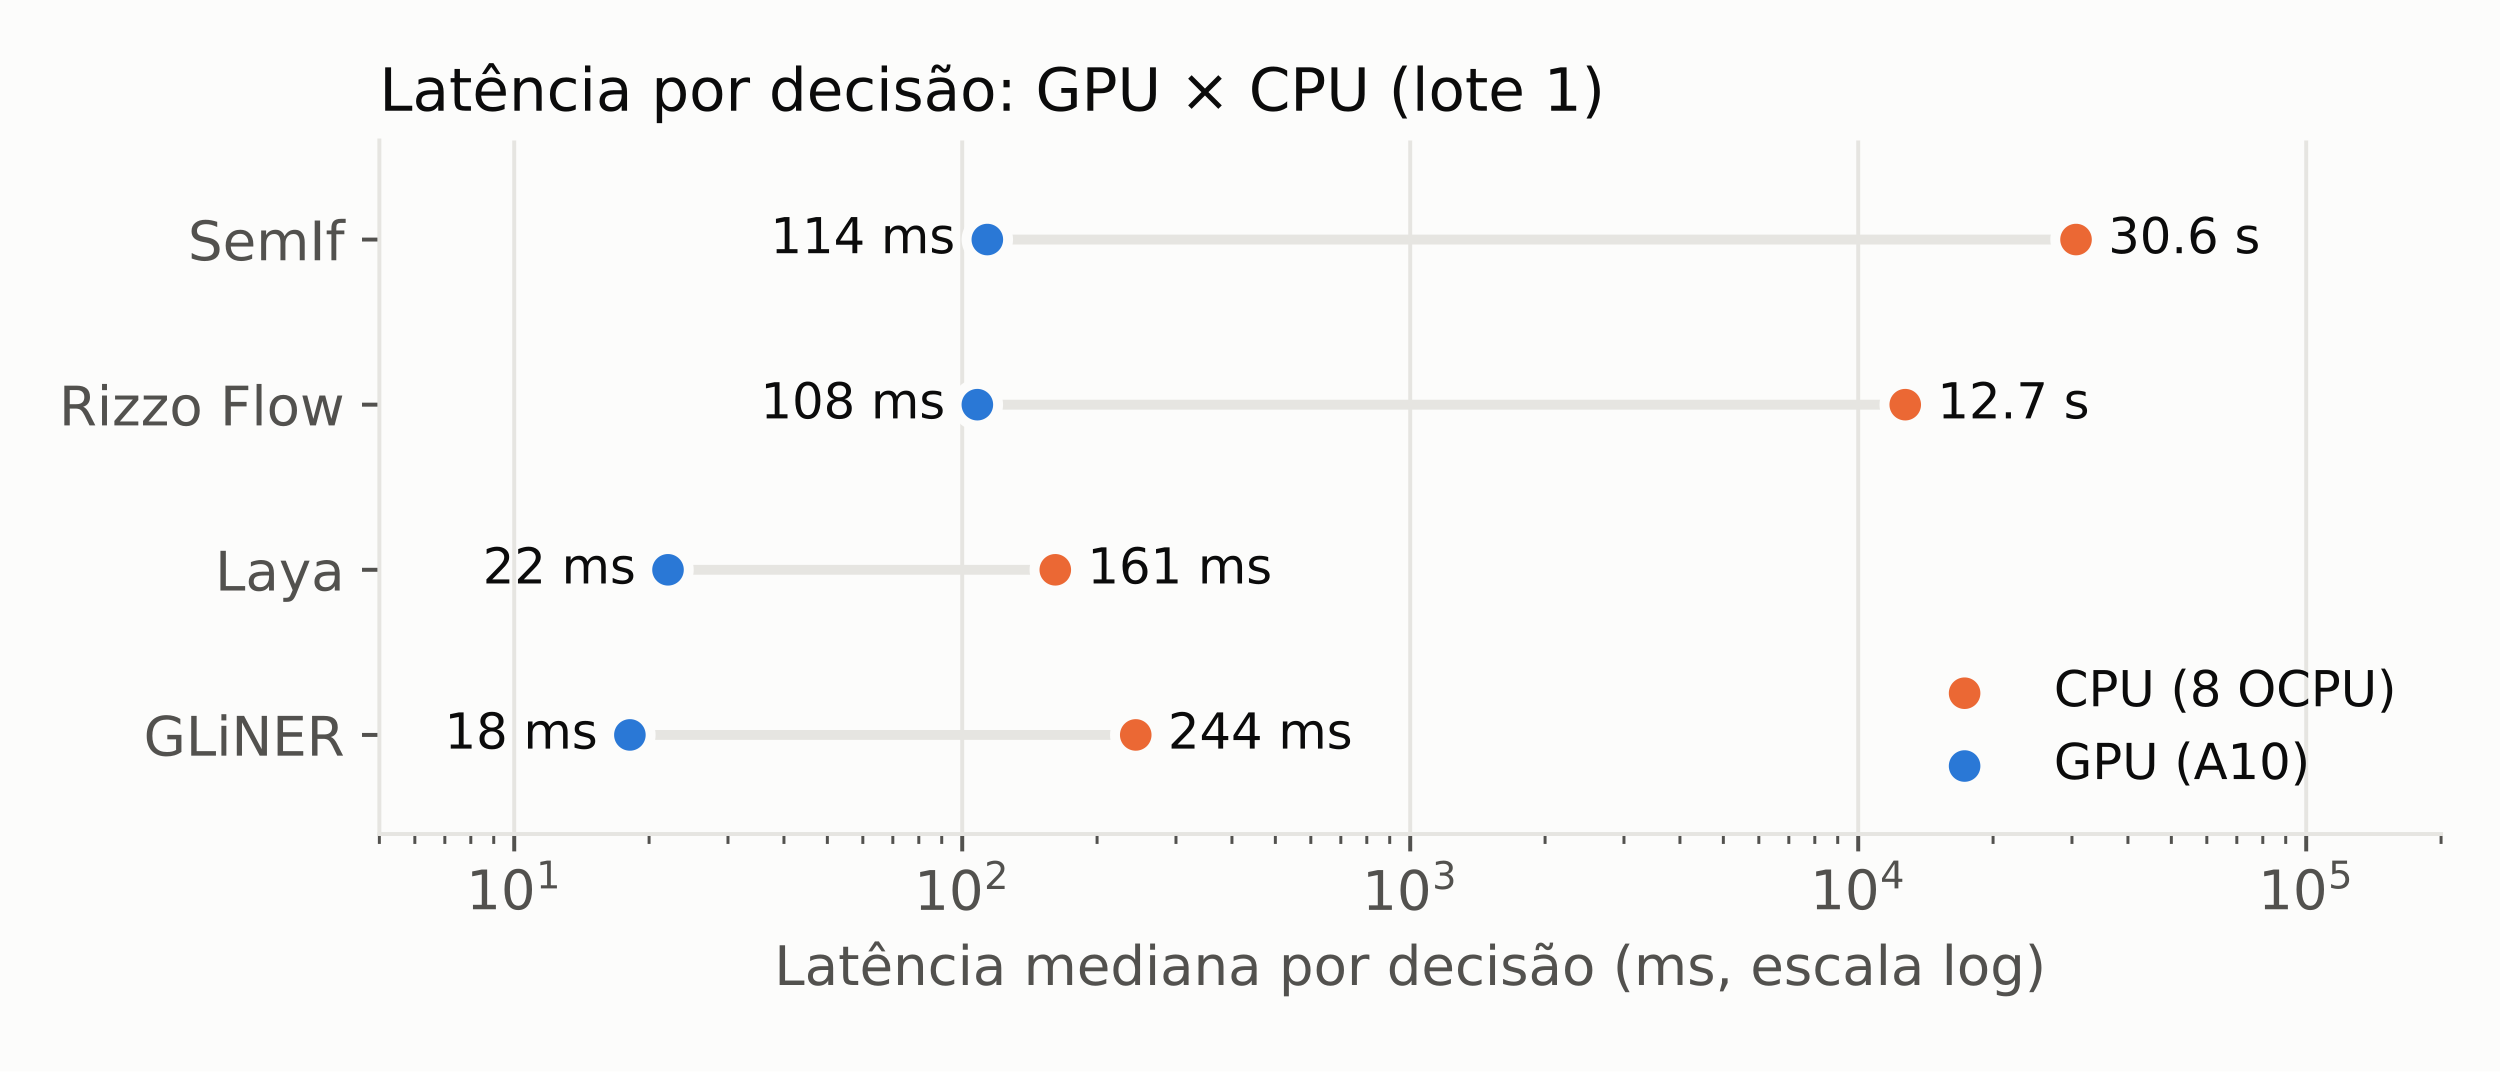
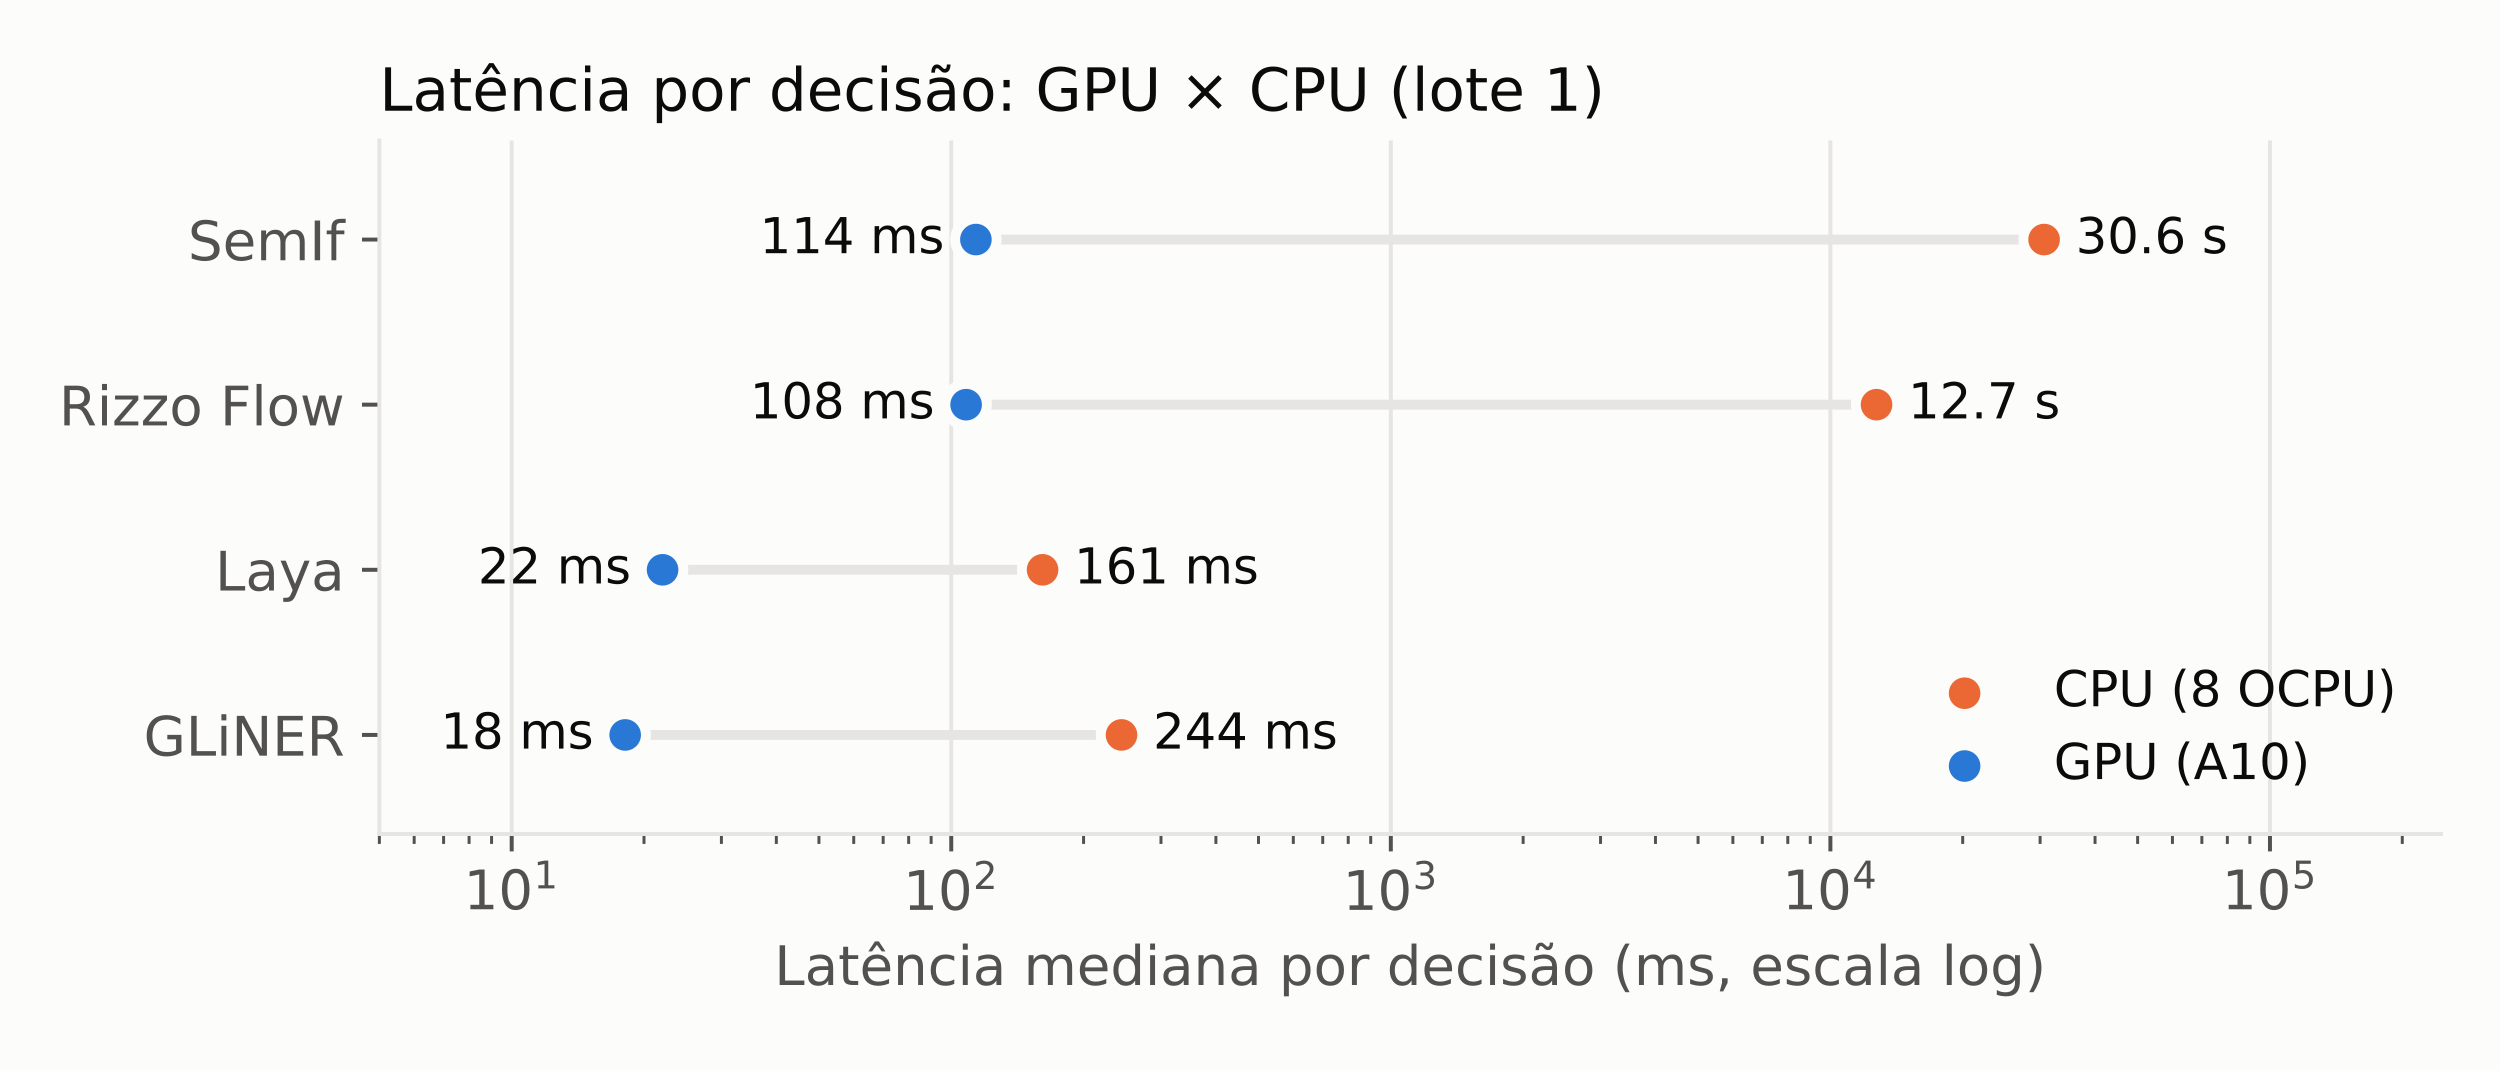
<svg xmlns="http://www.w3.org/2000/svg" xmlns:xlink="http://www.w3.org/1999/xlink" width="504pt" height="216pt" viewBox="0 0 504 216" version="1.1">
  <defs>
    <style type="text/css">*{stroke-linejoin: round; stroke-linecap: butt}</style>
  </defs>
  <g id="figure_1">
    <g id="patch_1">
      <path d="M 0 216  L 504 216  L 504 0  L 0 0  z " style="fill: #fcfcfb" />
    </g>
    <g id="axes_1">
      <g id="patch_2">
        <path d="M 76.48 168.136  L 492.12 168.136  L 492.12 28.32  L 76.48 28.32  z " style="fill: #fcfcfb" />
      </g>
      <g id="matplotlib.axis_1">
        <g id="xtick_1">
          <g id="line2d_1">
-             <path d="M 103.668 168.136  L 103.668 28.32  " clip-path="url(#p0ac6f1cd96)" style="fill: none; stroke: #e6e5e1; stroke-width: 0.8; stroke-linecap: square" />
+             <path d="M 103.156 168.136  L 103.156 28.32  " clip-path="url(#p1ddacd8582)" style="fill: none; stroke: #e6e5e1; stroke-width: 0.8; stroke-linecap: square" />
          </g>
          <g id="line2d_2">
            <defs>
-               <path id="mba19c2a420" d="M 0 0  L 0 3.5  " style="stroke: #52514e; stroke-width: 0.8" />
+               <path id="m4f6dba9283" d="M 0 0  L 0 3.5  " style="stroke: #52514e; stroke-width: 0.8" />
            </defs>
            <g>
-               <use xlink:href="#mba19c2a420" x="103.668" y="168.136" style="fill: #52514e; stroke: #52514e; stroke-width: 0.8" />
+               <use xlink:href="#m4f6dba9283" x="103.156" y="168.136" style="fill: #52514e; stroke: #52514e; stroke-width: 0.8" />
            </g>
          </g>
          <g id="text_1">
-             <g style="fill: #52514e" transform="translate(93.98785 183.4943)">
+             <g style="fill: #52514e" transform="translate(93.47626 183.4943)">
              <text>
                <tspan x="0" y="-0.178" style="font-size: 11px; font-family: 'DejaVu Sans'; fill: #52514e">1</tspan>
                <tspan x="6.999" y="-0.178" style="font-size: 11px; font-family: 'DejaVu Sans'; fill: #52514e">0</tspan>
                <tspan x="14.102" y="-4.389" style="font-size: 7.7px; font-family: 'DejaVu Sans'; fill: #52514e">1</tspan>
              </text>
            </g>
          </g>
        </g>
        <g id="xtick_2">
          <g id="line2d_3">
-             <path d="M 193.984 168.136  L 193.984 28.32  " clip-path="url(#p0ac6f1cd96)" style="fill: none; stroke: #e6e5e1; stroke-width: 0.8; stroke-linecap: square" />
+             <path d="M 191.773 168.136  L 191.773 28.32  " clip-path="url(#p1ddacd8582)" style="fill: none; stroke: #e6e5e1; stroke-width: 0.8; stroke-linecap: square" />
          </g>
          <g id="line2d_4">
            <g>
-               <use xlink:href="#mba19c2a420" x="193.984" y="168.136" style="fill: #52514e; stroke: #52514e; stroke-width: 0.8" />
+               <use xlink:href="#m4f6dba9283" x="191.773" y="168.136" style="fill: #52514e; stroke: #52514e; stroke-width: 0.8" />
            </g>
          </g>
          <g id="text_2">
-             <g style="fill: #52514e" transform="translate(184.3039 183.4943)">
+             <g style="fill: #52514e" transform="translate(182.0929 183.4943)">
              <text>
                <tspan x="0" y="-0.069" style="font-size: 11px; font-family: 'DejaVu Sans'; fill: #52514e">1</tspan>
                <tspan x="6.999" y="-0.069" style="font-size: 11px; font-family: 'DejaVu Sans'; fill: #52514e">0</tspan>
                <tspan x="14.102" y="-4.28" style="font-size: 7.7px; font-family: 'DejaVu Sans'; fill: #52514e">2</tspan>
              </text>
            </g>
          </g>
        </g>
        <g id="xtick_3">
          <g id="line2d_5">
-             <path d="M 284.3 168.136  L 284.3 28.32  " clip-path="url(#p0ac6f1cd96)" style="fill: none; stroke: #e6e5e1; stroke-width: 0.8; stroke-linecap: square" />
+             <path d="M 280.39 168.136  L 280.39 28.32  " clip-path="url(#p1ddacd8582)" style="fill: none; stroke: #e6e5e1; stroke-width: 0.8; stroke-linecap: square" />
          </g>
          <g id="line2d_6">
            <g>
-               <use xlink:href="#mba19c2a420" x="284.3" y="168.136" style="fill: #52514e; stroke: #52514e; stroke-width: 0.8" />
+               <use xlink:href="#m4f6dba9283" x="280.39" y="168.136" style="fill: #52514e; stroke: #52514e; stroke-width: 0.8" />
            </g>
          </g>
          <g id="text_3">
-             <g style="fill: #52514e" transform="translate(274.62 183.4943)">
+             <g style="fill: #52514e" transform="translate(270.7095 183.4943)">
              <text>
                <tspan x="0" y="-0.069" style="font-size: 11px; font-family: 'DejaVu Sans'; fill: #52514e">1</tspan>
                <tspan x="6.999" y="-0.069" style="font-size: 11px; font-family: 'DejaVu Sans'; fill: #52514e">0</tspan>
                <tspan x="14.102" y="-4.28" style="font-size: 7.7px; font-family: 'DejaVu Sans'; fill: #52514e">3</tspan>
              </text>
            </g>
          </g>
        </g>
        <g id="xtick_4">
          <g id="line2d_7">
-             <path d="M 374.616 168.136  L 374.616 28.32  " clip-path="url(#p0ac6f1cd96)" style="fill: none; stroke: #e6e5e1; stroke-width: 0.8; stroke-linecap: square" />
+             <path d="M 369.006 168.136  L 369.006 28.32  " clip-path="url(#p1ddacd8582)" style="fill: none; stroke: #e6e5e1; stroke-width: 0.8; stroke-linecap: square" />
          </g>
          <g id="line2d_8">
            <g>
-               <use xlink:href="#mba19c2a420" x="374.616" y="168.136" style="fill: #52514e; stroke: #52514e; stroke-width: 0.8" />
+               <use xlink:href="#m4f6dba9283" x="369.006" y="168.136" style="fill: #52514e; stroke: #52514e; stroke-width: 0.8" />
            </g>
          </g>
          <g id="text_4">
-             <g style="fill: #52514e" transform="translate(364.9361 183.4943)">
+             <g style="fill: #52514e" transform="translate(359.3262 183.4943)">
              <text>
                <tspan x="0" y="-0.178" style="font-size: 11px; font-family: 'DejaVu Sans'; fill: #52514e">1</tspan>
                <tspan x="6.999" y="-0.178" style="font-size: 11px; font-family: 'DejaVu Sans'; fill: #52514e">0</tspan>
                <tspan x="14.102" y="-4.389" style="font-size: 7.7px; font-family: 'DejaVu Sans'; fill: #52514e">4</tspan>
              </text>
            </g>
          </g>
        </g>
        <g id="xtick_5">
          <g id="line2d_9">
-             <path d="M 464.932 168.136  L 464.932 28.32  " clip-path="url(#p0ac6f1cd96)" style="fill: none; stroke: #e6e5e1; stroke-width: 0.8; stroke-linecap: square" />
+             <path d="M 457.623 168.136  L 457.623 28.32  " clip-path="url(#p1ddacd8582)" style="fill: none; stroke: #e6e5e1; stroke-width: 0.8; stroke-linecap: square" />
          </g>
          <g id="line2d_10">
            <g>
-               <use xlink:href="#mba19c2a420" x="464.932" y="168.136" style="fill: #52514e; stroke: #52514e; stroke-width: 0.8" />
+               <use xlink:href="#m4f6dba9283" x="457.623" y="168.136" style="fill: #52514e; stroke: #52514e; stroke-width: 0.8" />
            </g>
          </g>
          <g id="text_5">
-             <g style="fill: #52514e" transform="translate(455.2522 183.4943)">
+             <g style="fill: #52514e" transform="translate(447.9428 183.4943)">
              <text>
                <tspan x="0" y="-0.178" style="font-size: 11px; font-family: 'DejaVu Sans'; fill: #52514e">1</tspan>
                <tspan x="6.999" y="-0.178" style="font-size: 11px; font-family: 'DejaVu Sans'; fill: #52514e">0</tspan>
                <tspan x="14.102" y="-4.389" style="font-size: 7.7px; font-family: 'DejaVu Sans'; fill: #52514e">5</tspan>
              </text>
            </g>
          </g>
        </g>
        <g id="xtick_6">
          <g id="line2d_11">
            <defs>
-               <path id="m0e00879d83" d="M 0 0  L 0 2  " style="stroke: #52514e; stroke-width: 0.6" />
+               <path id="m1d814a0dd1" d="M 0 0  L 0 2  " style="stroke: #52514e; stroke-width: 0.6" />
            </defs>
            <g>
-               <use xlink:href="#m0e00879d83" x="76.48" y="168.136" style="fill: #52514e; stroke: #52514e; stroke-width: 0.6" />
+               <use xlink:href="#m1d814a0dd1" x="76.48" y="168.136" style="fill: #52514e; stroke: #52514e; stroke-width: 0.6" />
            </g>
          </g>
        </g>
        <g id="xtick_7">
          <g id="line2d_12">
            <g>
-               <use xlink:href="#m0e00879d83" x="83.631" y="168.136" style="fill: #52514e; stroke: #52514e; stroke-width: 0.6" />
+               <use xlink:href="#m1d814a0dd1" x="83.497" y="168.136" style="fill: #52514e; stroke: #52514e; stroke-width: 0.6" />
            </g>
          </g>
        </g>
        <g id="xtick_8">
          <g id="line2d_13">
            <g>
-               <use xlink:href="#m0e00879d83" x="89.678" y="168.136" style="fill: #52514e; stroke: #52514e; stroke-width: 0.6" />
+               <use xlink:href="#m1d814a0dd1" x="89.429" y="168.136" style="fill: #52514e; stroke: #52514e; stroke-width: 0.6" />
            </g>
          </g>
        </g>
        <g id="xtick_9">
          <g id="line2d_14">
            <g>
-               <use xlink:href="#m0e00879d83" x="94.915" y="168.136" style="fill: #52514e; stroke: #52514e; stroke-width: 0.6" />
+               <use xlink:href="#m1d814a0dd1" x="94.568" y="168.136" style="fill: #52514e; stroke: #52514e; stroke-width: 0.6" />
            </g>
          </g>
        </g>
        <g id="xtick_10">
          <g id="line2d_15">
            <g>
-               <use xlink:href="#m0e00879d83" x="99.535" y="168.136" style="fill: #52514e; stroke: #52514e; stroke-width: 0.6" />
+               <use xlink:href="#m1d814a0dd1" x="99.101" y="168.136" style="fill: #52514e; stroke: #52514e; stroke-width: 0.6" />
            </g>
          </g>
        </g>
        <g id="xtick_11">
          <g id="line2d_16">
            <g>
-               <use xlink:href="#m0e00879d83" x="130.856" y="168.136" style="fill: #52514e; stroke: #52514e; stroke-width: 0.6" />
+               <use xlink:href="#m1d814a0dd1" x="129.833" y="168.136" style="fill: #52514e; stroke: #52514e; stroke-width: 0.6" />
            </g>
          </g>
        </g>
        <g id="xtick_12">
          <g id="line2d_17">
            <g>
-               <use xlink:href="#m0e00879d83" x="146.76" y="168.136" style="fill: #52514e; stroke: #52514e; stroke-width: 0.6" />
+               <use xlink:href="#m1d814a0dd1" x="145.437" y="168.136" style="fill: #52514e; stroke: #52514e; stroke-width: 0.6" />
            </g>
          </g>
        </g>
        <g id="xtick_13">
          <g id="line2d_18">
            <g>
-               <use xlink:href="#m0e00879d83" x="158.044" y="168.136" style="fill: #52514e; stroke: #52514e; stroke-width: 0.6" />
+               <use xlink:href="#m1d814a0dd1" x="156.509" y="168.136" style="fill: #52514e; stroke: #52514e; stroke-width: 0.6" />
            </g>
          </g>
        </g>
        <g id="xtick_14">
          <g id="line2d_19">
            <g>
-               <use xlink:href="#m0e00879d83" x="166.796" y="168.136" style="fill: #52514e; stroke: #52514e; stroke-width: 0.6" />
+               <use xlink:href="#m1d814a0dd1" x="165.097" y="168.136" style="fill: #52514e; stroke: #52514e; stroke-width: 0.6" />
            </g>
          </g>
        </g>
        <g id="xtick_15">
          <g id="line2d_20">
            <g>
-               <use xlink:href="#m0e00879d83" x="173.947" y="168.136" style="fill: #52514e; stroke: #52514e; stroke-width: 0.6" />
+               <use xlink:href="#m1d814a0dd1" x="172.113" y="168.136" style="fill: #52514e; stroke: #52514e; stroke-width: 0.6" />
            </g>
          </g>
        </g>
        <g id="xtick_16">
          <g id="line2d_21">
            <g>
-               <use xlink:href="#m0e00879d83" x="179.994" y="168.136" style="fill: #52514e; stroke: #52514e; stroke-width: 0.6" />
+               <use xlink:href="#m1d814a0dd1" x="178.046" y="168.136" style="fill: #52514e; stroke: #52514e; stroke-width: 0.6" />
            </g>
          </g>
        </g>
        <g id="xtick_17">
          <g id="line2d_22">
            <g>
-               <use xlink:href="#m0e00879d83" x="185.231" y="168.136" style="fill: #52514e; stroke: #52514e; stroke-width: 0.6" />
+               <use xlink:href="#m1d814a0dd1" x="183.185" y="168.136" style="fill: #52514e; stroke: #52514e; stroke-width: 0.6" />
            </g>
          </g>
        </g>
        <g id="xtick_18">
          <g id="line2d_23">
            <g>
-               <use xlink:href="#m0e00879d83" x="189.851" y="168.136" style="fill: #52514e; stroke: #52514e; stroke-width: 0.6" />
+               <use xlink:href="#m1d814a0dd1" x="187.718" y="168.136" style="fill: #52514e; stroke: #52514e; stroke-width: 0.6" />
            </g>
          </g>
        </g>
        <g id="xtick_19">
          <g id="line2d_24">
            <g>
-               <use xlink:href="#m0e00879d83" x="221.172" y="168.136" style="fill: #52514e; stroke: #52514e; stroke-width: 0.6" />
+               <use xlink:href="#m1d814a0dd1" x="218.449" y="168.136" style="fill: #52514e; stroke: #52514e; stroke-width: 0.6" />
            </g>
          </g>
        </g>
        <g id="xtick_20">
          <g id="line2d_25">
            <g>
-               <use xlink:href="#m0e00879d83" x="237.076" y="168.136" style="fill: #52514e; stroke: #52514e; stroke-width: 0.6" />
+               <use xlink:href="#m1d814a0dd1" x="234.054" y="168.136" style="fill: #52514e; stroke: #52514e; stroke-width: 0.6" />
            </g>
          </g>
        </g>
        <g id="xtick_21">
          <g id="line2d_26">
            <g>
-               <use xlink:href="#m0e00879d83" x="248.36" y="168.136" style="fill: #52514e; stroke: #52514e; stroke-width: 0.6" />
+               <use xlink:href="#m1d814a0dd1" x="245.125" y="168.136" style="fill: #52514e; stroke: #52514e; stroke-width: 0.6" />
            </g>
          </g>
        </g>
        <g id="xtick_22">
          <g id="line2d_27">
            <g>
-               <use xlink:href="#m0e00879d83" x="257.112" y="168.136" style="fill: #52514e; stroke: #52514e; stroke-width: 0.6" />
+               <use xlink:href="#m1d814a0dd1" x="253.713" y="168.136" style="fill: #52514e; stroke: #52514e; stroke-width: 0.6" />
            </g>
          </g>
        </g>
        <g id="xtick_23">
          <g id="line2d_28">
            <g>
-               <use xlink:href="#m0e00879d83" x="264.263" y="168.136" style="fill: #52514e; stroke: #52514e; stroke-width: 0.6" />
+               <use xlink:href="#m1d814a0dd1" x="260.73" y="168.136" style="fill: #52514e; stroke: #52514e; stroke-width: 0.6" />
            </g>
          </g>
        </g>
        <g id="xtick_24">
          <g id="line2d_29">
            <g>
-               <use xlink:href="#m0e00879d83" x="270.31" y="168.136" style="fill: #52514e; stroke: #52514e; stroke-width: 0.6" />
+               <use xlink:href="#m1d814a0dd1" x="266.663" y="168.136" style="fill: #52514e; stroke: #52514e; stroke-width: 0.6" />
            </g>
          </g>
        </g>
        <g id="xtick_25">
          <g id="line2d_30">
            <g>
-               <use xlink:href="#m0e00879d83" x="275.547" y="168.136" style="fill: #52514e; stroke: #52514e; stroke-width: 0.6" />
+               <use xlink:href="#m1d814a0dd1" x="271.802" y="168.136" style="fill: #52514e; stroke: #52514e; stroke-width: 0.6" />
            </g>
          </g>
        </g>
        <g id="xtick_26">
          <g id="line2d_31">
            <g>
-               <use xlink:href="#m0e00879d83" x="280.167" y="168.136" style="fill: #52514e; stroke: #52514e; stroke-width: 0.6" />
+               <use xlink:href="#m1d814a0dd1" x="276.335" y="168.136" style="fill: #52514e; stroke: #52514e; stroke-width: 0.6" />
            </g>
          </g>
        </g>
        <g id="xtick_27">
          <g id="line2d_32">
            <g>
-               <use xlink:href="#m0e00879d83" x="311.488" y="168.136" style="fill: #52514e; stroke: #52514e; stroke-width: 0.6" />
+               <use xlink:href="#m1d814a0dd1" x="307.066" y="168.136" style="fill: #52514e; stroke: #52514e; stroke-width: 0.6" />
            </g>
          </g>
        </g>
        <g id="xtick_28">
          <g id="line2d_33">
            <g>
-               <use xlink:href="#m0e00879d83" x="327.392" y="168.136" style="fill: #52514e; stroke: #52514e; stroke-width: 0.6" />
+               <use xlink:href="#m1d814a0dd1" x="322.67" y="168.136" style="fill: #52514e; stroke: #52514e; stroke-width: 0.6" />
            </g>
          </g>
        </g>
        <g id="xtick_29">
          <g id="line2d_34">
            <g>
-               <use xlink:href="#m0e00879d83" x="338.676" y="168.136" style="fill: #52514e; stroke: #52514e; stroke-width: 0.6" />
+               <use xlink:href="#m1d814a0dd1" x="333.742" y="168.136" style="fill: #52514e; stroke: #52514e; stroke-width: 0.6" />
            </g>
          </g>
        </g>
        <g id="xtick_30">
          <g id="line2d_35">
            <g>
-               <use xlink:href="#m0e00879d83" x="347.428" y="168.136" style="fill: #52514e; stroke: #52514e; stroke-width: 0.6" />
+               <use xlink:href="#m1d814a0dd1" x="342.33" y="168.136" style="fill: #52514e; stroke: #52514e; stroke-width: 0.6" />
            </g>
          </g>
        </g>
        <g id="xtick_31">
          <g id="line2d_36">
            <g>
-               <use xlink:href="#m0e00879d83" x="354.58" y="168.136" style="fill: #52514e; stroke: #52514e; stroke-width: 0.6" />
+               <use xlink:href="#m1d814a0dd1" x="349.347" y="168.136" style="fill: #52514e; stroke: #52514e; stroke-width: 0.6" />
            </g>
          </g>
        </g>
        <g id="xtick_32">
          <g id="line2d_37">
            <g>
-               <use xlink:href="#m0e00879d83" x="360.626" y="168.136" style="fill: #52514e; stroke: #52514e; stroke-width: 0.6" />
+               <use xlink:href="#m1d814a0dd1" x="355.279" y="168.136" style="fill: #52514e; stroke: #52514e; stroke-width: 0.6" />
            </g>
          </g>
        </g>
        <g id="xtick_33">
          <g id="line2d_38">
            <g>
-               <use xlink:href="#m0e00879d83" x="365.864" y="168.136" style="fill: #52514e; stroke: #52514e; stroke-width: 0.6" />
+               <use xlink:href="#m1d814a0dd1" x="360.418" y="168.136" style="fill: #52514e; stroke: #52514e; stroke-width: 0.6" />
            </g>
          </g>
        </g>
        <g id="xtick_34">
          <g id="line2d_39">
            <g>
-               <use xlink:href="#m0e00879d83" x="370.483" y="168.136" style="fill: #52514e; stroke: #52514e; stroke-width: 0.6" />
+               <use xlink:href="#m1d814a0dd1" x="364.951" y="168.136" style="fill: #52514e; stroke: #52514e; stroke-width: 0.6" />
            </g>
          </g>
        </g>
        <g id="xtick_35">
          <g id="line2d_40">
            <g>
-               <use xlink:href="#m0e00879d83" x="401.804" y="168.136" style="fill: #52514e; stroke: #52514e; stroke-width: 0.6" />
+               <use xlink:href="#m1d814a0dd1" x="395.682" y="168.136" style="fill: #52514e; stroke: #52514e; stroke-width: 0.6" />
            </g>
          </g>
        </g>
        <g id="xtick_36">
          <g id="line2d_41">
            <g>
-               <use xlink:href="#m0e00879d83" x="417.708" y="168.136" style="fill: #52514e; stroke: #52514e; stroke-width: 0.6" />
+               <use xlink:href="#m1d814a0dd1" x="411.287" y="168.136" style="fill: #52514e; stroke: #52514e; stroke-width: 0.6" />
            </g>
          </g>
        </g>
        <g id="xtick_37">
          <g id="line2d_42">
            <g>
-               <use xlink:href="#m0e00879d83" x="428.992" y="168.136" style="fill: #52514e; stroke: #52514e; stroke-width: 0.6" />
+               <use xlink:href="#m1d814a0dd1" x="422.359" y="168.136" style="fill: #52514e; stroke: #52514e; stroke-width: 0.6" />
            </g>
          </g>
        </g>
        <g id="xtick_38">
          <g id="line2d_43">
            <g>
-               <use xlink:href="#m0e00879d83" x="437.744" y="168.136" style="fill: #52514e; stroke: #52514e; stroke-width: 0.6" />
+               <use xlink:href="#m1d814a0dd1" x="430.947" y="168.136" style="fill: #52514e; stroke: #52514e; stroke-width: 0.6" />
            </g>
          </g>
        </g>
        <g id="xtick_39">
          <g id="line2d_44">
            <g>
-               <use xlink:href="#m0e00879d83" x="444.896" y="168.136" style="fill: #52514e; stroke: #52514e; stroke-width: 0.6" />
+               <use xlink:href="#m1d814a0dd1" x="437.963" y="168.136" style="fill: #52514e; stroke: #52514e; stroke-width: 0.6" />
            </g>
          </g>
        </g>
        <g id="xtick_40">
          <g id="line2d_45">
            <g>
-               <use xlink:href="#m0e00879d83" x="450.942" y="168.136" style="fill: #52514e; stroke: #52514e; stroke-width: 0.6" />
+               <use xlink:href="#m1d814a0dd1" x="443.896" y="168.136" style="fill: #52514e; stroke: #52514e; stroke-width: 0.6" />
            </g>
          </g>
        </g>
        <g id="xtick_41">
          <g id="line2d_46">
            <g>
-               <use xlink:href="#m0e00879d83" x="456.18" y="168.136" style="fill: #52514e; stroke: #52514e; stroke-width: 0.6" />
+               <use xlink:href="#m1d814a0dd1" x="449.035" y="168.136" style="fill: #52514e; stroke: #52514e; stroke-width: 0.6" />
            </g>
          </g>
        </g>
        <g id="xtick_42">
          <g id="line2d_47">
            <g>
-               <use xlink:href="#m0e00879d83" x="460.8" y="168.136" style="fill: #52514e; stroke: #52514e; stroke-width: 0.6" />
+               <use xlink:href="#m1d814a0dd1" x="453.568" y="168.136" style="fill: #52514e; stroke: #52514e; stroke-width: 0.6" />
            </g>
          </g>
        </g>
        <g id="xtick_43">
          <g id="line2d_48">
            <g>
-               <use xlink:href="#m0e00879d83" x="492.12" y="168.136" style="fill: #52514e; stroke: #52514e; stroke-width: 0.6" />
+               <use xlink:href="#m1d814a0dd1" x="484.299" y="168.136" style="fill: #52514e; stroke: #52514e; stroke-width: 0.6" />
            </g>
          </g>
        </g>
        <g id="text_6">
          <text style="font-size: 11px; font-family: 'DejaVu Sans', 'Bitstream Vera Sans', 'Computer Modern Sans Serif', 'Lucida Grande', 'Verdana', 'Geneva', 'Lucid', 'Arial', 'Helvetica', 'Avant Garde', sans-serif; text-anchor: middle; fill: #52514e" x="284.3" y="198.58" transform="rotate(-0 284.3 198.5802)">Latência mediana por decisão (ms, escala log)</text>
        </g>
      </g>
      <g id="matplotlib.axis_2">
        <g id="ytick_1">
          <g id="line2d_49">
            <defs>
-               <path id="m4f07ccc904" d="M 0 0  L -3.5 0  " style="stroke: #52514e; stroke-width: 0.8" />
+               <path id="m30ad8cb23a" d="M 0 0  L -3.5 0  " style="stroke: #52514e; stroke-width: 0.8" />
            </defs>
            <g>
-               <use xlink:href="#m4f07ccc904" x="76.48" y="148.162" style="fill: #52514e; stroke: #52514e; stroke-width: 0.8" />
+               <use xlink:href="#m30ad8cb23a" x="76.48" y="148.162" style="fill: #52514e; stroke: #52514e; stroke-width: 0.8" />
            </g>
          </g>
          <g id="text_7">
            <text style="font-size: 11px; font-family: 'DejaVu Sans', 'Bitstream Vera Sans', 'Computer Modern Sans Serif', 'Lucida Grande', 'Verdana', 'Geneva', 'Lucid', 'Arial', 'Helvetica', 'Avant Garde', sans-serif; text-anchor: end; fill: #52514e" x="69.48" y="152.341" transform="rotate(-0 69.48 152.3414)">GLiNER</text>
          </g>
        </g>
        <g id="ytick_2">
          <g id="line2d_50">
            <g>
-               <use xlink:href="#m4f07ccc904" x="76.48" y="114.873" style="fill: #52514e; stroke: #52514e; stroke-width: 0.8" />
+               <use xlink:href="#m30ad8cb23a" x="76.48" y="114.873" style="fill: #52514e; stroke: #52514e; stroke-width: 0.8" />
            </g>
          </g>
          <g id="text_8">
            <text style="font-size: 11px; font-family: 'DejaVu Sans', 'Bitstream Vera Sans', 'Computer Modern Sans Serif', 'Lucida Grande', 'Verdana', 'Geneva', 'Lucid', 'Arial', 'Helvetica', 'Avant Garde', sans-serif; text-anchor: end; fill: #52514e" x="69.48" y="119.052" transform="rotate(-0 69.48 119.0519)">Laya</text>
          </g>
        </g>
        <g id="ytick_3">
          <g id="line2d_51">
            <g>
-               <use xlink:href="#m4f07ccc904" x="76.48" y="81.583" style="fill: #52514e; stroke: #52514e; stroke-width: 0.8" />
+               <use xlink:href="#m30ad8cb23a" x="76.48" y="81.583" style="fill: #52514e; stroke: #52514e; stroke-width: 0.8" />
            </g>
          </g>
          <g id="text_9">
            <text style="font-size: 11px; font-family: 'DejaVu Sans', 'Bitstream Vera Sans', 'Computer Modern Sans Serif', 'Lucida Grande', 'Verdana', 'Geneva', 'Lucid', 'Arial', 'Helvetica', 'Avant Garde', sans-serif; text-anchor: end; fill: #52514e" x="69.48" y="85.762" transform="rotate(-0 69.48 85.76238)">Rizzo Flow</text>
          </g>
        </g>
        <g id="ytick_4">
          <g id="line2d_52">
            <g>
-               <use xlink:href="#m4f07ccc904" x="76.48" y="48.294" style="fill: #52514e; stroke: #52514e; stroke-width: 0.8" />
+               <use xlink:href="#m30ad8cb23a" x="76.48" y="48.294" style="fill: #52514e; stroke: #52514e; stroke-width: 0.8" />
            </g>
          </g>
          <g id="text_10">
            <text style="font-size: 11px; font-family: 'DejaVu Sans', 'Bitstream Vera Sans', 'Computer Modern Sans Serif', 'Lucida Grande', 'Verdana', 'Geneva', 'Lucid', 'Arial', 'Helvetica', 'Avant Garde', sans-serif; text-anchor: end; fill: #52514e" x="69.48" y="52.473" transform="rotate(-0 69.48 52.47286)">SemIf</text>
          </g>
        </g>
      </g>
      <g id="line2d_53">
-         <path d="M 126.985 148.162  L 228.966 148.162  " clip-path="url(#p0ac6f1cd96)" style="fill: none; stroke: #e6e5e1; stroke-width: 2; stroke-linecap: square" />
+         <path d="M 126.034 148.162  L 226.097 148.162  " clip-path="url(#p1ddacd8582)" style="fill: none; stroke: #e6e5e1; stroke-width: 2; stroke-linecap: square" />
      </g>
      <g id="line2d_54">
-         <path d="M 134.67 114.873  L 212.746 114.873  " clip-path="url(#p0ac6f1cd96)" style="fill: none; stroke: #e6e5e1; stroke-width: 2; stroke-linecap: square" />
+         <path d="M 133.575 114.873  L 210.182 114.873  " clip-path="url(#p1ddacd8582)" style="fill: none; stroke: #e6e5e1; stroke-width: 2; stroke-linecap: square" />
      </g>
      <g id="line2d_55">
-         <path d="M 197.034 81.583  L 384.097 81.583  " clip-path="url(#p0ac6f1cd96)" style="fill: none; stroke: #e6e5e1; stroke-width: 2; stroke-linecap: square" />
+         <path d="M 194.766 81.583  L 378.309 81.583  " clip-path="url(#p1ddacd8582)" style="fill: none; stroke: #e6e5e1; stroke-width: 2; stroke-linecap: square" />
      </g>
      <g id="line2d_56">
-         <path d="M 199.046 48.294  L 418.527 48.294  " clip-path="url(#p0ac6f1cd96)" style="fill: none; stroke: #e6e5e1; stroke-width: 2; stroke-linecap: square" />
+         <path d="M 196.74 48.294  L 412.091 48.294  " clip-path="url(#p1ddacd8582)" style="fill: none; stroke: #e6e5e1; stroke-width: 2; stroke-linecap: square" />
      </g>
      <g id="patch_3">
        <path d="M 76.48 168.136  L 76.48 28.32  " style="fill: none; stroke: #e6e5e1; stroke-width: 0.8; stroke-linejoin: miter; stroke-linecap: square" />
      </g>
      <g id="patch_4">
        <path d="M 76.48 168.136  L 492.12 168.136  " style="fill: none; stroke: #e6e5e1; stroke-width: 0.8; stroke-linejoin: miter; stroke-linecap: square" />
      </g>
      <g id="PathCollection_1">
        <defs>
-           <path id="m861350d30f" d="M 0 4.183  C 1.109 4.183 2.174 3.743 2.958 2.958  C 3.743 2.174 4.183 1.109 4.183 0  C 4.183 -1.109 3.743 -2.174 2.958 -2.958  C 2.174 -3.743 1.109 -4.183 0 -4.183  C -1.109 -4.183 -2.174 -3.743 -2.958 -2.958  C -3.743 -2.174 -4.183 -1.109 -4.183 0  C -4.183 1.109 -3.743 2.174 -2.958 2.958  C -2.174 3.743 -1.109 4.183 0 4.183  z " style="stroke: #fcfcfb; stroke-width: 2" />
+           <path id="m75f3cfc18e" d="M 0 4.183  C 1.109 4.183 2.174 3.743 2.958 2.958  C 3.743 2.174 4.183 1.109 4.183 0  C 4.183 -1.109 3.743 -2.174 2.958 -2.958  C 2.174 -3.743 1.109 -4.183 0 -4.183  C -1.109 -4.183 -2.174 -3.743 -2.958 -2.958  C -3.743 -2.174 -4.183 -1.109 -4.183 0  C -4.183 1.109 -3.743 2.174 -2.958 2.958  C -2.174 3.743 -1.109 4.183 0 4.183  z " style="stroke: #fcfcfb; stroke-width: 2" />
        </defs>
-         <g clip-path="url(#p0ac6f1cd96)">
-           <use xlink:href="#m861350d30f" x="228.966" y="148.162" style="fill: #eb6834; stroke: #fcfcfb; stroke-width: 2" />
+         <g clip-path="url(#p1ddacd8582)">
+           <use xlink:href="#m75f3cfc18e" x="226.097" y="148.162" style="fill: #eb6834; stroke: #fcfcfb; stroke-width: 2" />
        </g>
      </g>
      <g id="text_11">
-         <text style="font-size: 10px; font-family: 'DejaVu Sans', 'Bitstream Vera Sans', 'Computer Modern Sans Serif', 'Lucida Grande', 'Verdana', 'Geneva', 'Lucid', 'Arial', 'Helvetica', 'Avant Garde', sans-serif; text-anchor: start; fill: #0b0b0b" x="235.458" y="150.922" transform="rotate(-0 235.458 150.9217)">244 ms</text>
+         <text style="font-size: 10px; font-family: 'DejaVu Sans', 'Bitstream Vera Sans', 'Computer Modern Sans Serif', 'Lucida Grande', 'Verdana', 'Geneva', 'Lucid', 'Arial', 'Helvetica', 'Avant Garde', sans-serif; text-anchor: start; fill: #0b0b0b" x="232.467" y="150.922" transform="rotate(-0 232.4665 150.9217)">244 ms</text>
      </g>
      <g id="PathCollection_2">
        <defs>
-           <path id="ma3cb05d2d9" d="M 0 4.183  C 1.109 4.183 2.174 3.743 2.958 2.958  C 3.743 2.174 4.183 1.109 4.183 0  C 4.183 -1.109 3.743 -2.174 2.958 -2.958  C 2.174 -3.743 1.109 -4.183 0 -4.183  C -1.109 -4.183 -2.174 -3.743 -2.958 -2.958  C -3.743 -2.174 -4.183 -1.109 -4.183 0  C -4.183 1.109 -3.743 2.174 -2.958 2.958  C -2.174 3.743 -1.109 4.183 0 4.183  z " style="stroke: #fcfcfb; stroke-width: 2" />
+           <path id="m87f436f91e" d="M 0 4.183  C 1.109 4.183 2.174 3.743 2.958 2.958  C 3.743 2.174 4.183 1.109 4.183 0  C 4.183 -1.109 3.743 -2.174 2.958 -2.958  C 2.174 -3.743 1.109 -4.183 0 -4.183  C -1.109 -4.183 -2.174 -3.743 -2.958 -2.958  C -3.743 -2.174 -4.183 -1.109 -4.183 0  C -4.183 1.109 -3.743 2.174 -2.958 2.958  C -2.174 3.743 -1.109 4.183 0 4.183  z " style="stroke: #fcfcfb; stroke-width: 2" />
        </defs>
-         <g clip-path="url(#p0ac6f1cd96)">
-           <use xlink:href="#ma3cb05d2d9" x="126.985" y="148.162" style="fill: #2a78d6; stroke: #fcfcfb; stroke-width: 2" />
+         <g clip-path="url(#p1ddacd8582)">
+           <use xlink:href="#m87f436f91e" x="126.034" y="148.162" style="fill: #2a78d6; stroke: #fcfcfb; stroke-width: 2" />
        </g>
      </g>
      <g id="text_12">
-         <text style="font-size: 10px; font-family: 'DejaVu Sans', 'Bitstream Vera Sans', 'Computer Modern Sans Serif', 'Lucida Grande', 'Verdana', 'Geneva', 'Lucid', 'Arial', 'Helvetica', 'Avant Garde', sans-serif; text-anchor: end; fill: #0b0b0b" x="120.493" y="150.922" transform="rotate(-0 120.4926 150.9217)">18 ms</text>
+         <text style="font-size: 10px; font-family: 'DejaVu Sans', 'Bitstream Vera Sans', 'Computer Modern Sans Serif', 'Lucida Grande', 'Verdana', 'Geneva', 'Lucid', 'Arial', 'Helvetica', 'Avant Garde', sans-serif; text-anchor: end; fill: #0b0b0b" x="119.664" y="150.922" transform="rotate(-0 119.6645 150.9217)">18 ms</text>
      </g>
      <g id="PathCollection_3">
-         <g clip-path="url(#p0ac6f1cd96)">
-           <use xlink:href="#m861350d30f" x="212.746" y="114.873" style="fill: #eb6834; stroke: #fcfcfb; stroke-width: 2" />
+         <g clip-path="url(#p1ddacd8582)">
+           <use xlink:href="#m75f3cfc18e" x="210.182" y="114.873" style="fill: #eb6834; stroke: #fcfcfb; stroke-width: 2" />
        </g>
      </g>
      <g id="text_13">
-         <text style="font-size: 10px; font-family: 'DejaVu Sans', 'Bitstream Vera Sans', 'Computer Modern Sans Serif', 'Lucida Grande', 'Verdana', 'Geneva', 'Lucid', 'Arial', 'Helvetica', 'Avant Garde', sans-serif; text-anchor: start; fill: #0b0b0b" x="219.238" y="117.632" transform="rotate(-0 219.2377 117.6321)">161 ms</text>
+         <text style="font-size: 10px; font-family: 'DejaVu Sans', 'Bitstream Vera Sans', 'Computer Modern Sans Serif', 'Lucida Grande', 'Verdana', 'Geneva', 'Lucid', 'Arial', 'Helvetica', 'Avant Garde', sans-serif; text-anchor: start; fill: #0b0b0b" x="216.551" y="117.632" transform="rotate(-0 216.5515 117.6321)">161 ms</text>
      </g>
      <g id="PathCollection_4">
-         <g clip-path="url(#p0ac6f1cd96)">
-           <use xlink:href="#ma3cb05d2d9" x="134.67" y="114.873" style="fill: #2a78d6; stroke: #fcfcfb; stroke-width: 2" />
+         <g clip-path="url(#p1ddacd8582)">
+           <use xlink:href="#m87f436f91e" x="133.575" y="114.873" style="fill: #2a78d6; stroke: #fcfcfb; stroke-width: 2" />
        </g>
      </g>
      <g id="text_14">
-         <text style="font-size: 10px; font-family: 'DejaVu Sans', 'Bitstream Vera Sans', 'Computer Modern Sans Serif', 'Lucida Grande', 'Verdana', 'Geneva', 'Lucid', 'Arial', 'Helvetica', 'Avant Garde', sans-serif; text-anchor: end; fill: #0b0b0b" x="128.178" y="117.632" transform="rotate(-0 128.1782 117.6321)">22 ms</text>
+         <text style="font-size: 10px; font-family: 'DejaVu Sans', 'Bitstream Vera Sans', 'Computer Modern Sans Serif', 'Lucida Grande', 'Verdana', 'Geneva', 'Lucid', 'Arial', 'Helvetica', 'Avant Garde', sans-serif; text-anchor: end; fill: #0b0b0b" x="127.205" y="117.632" transform="rotate(-0 127.2054 117.6321)">22 ms</text>
      </g>
      <g id="PathCollection_5">
-         <g clip-path="url(#p0ac6f1cd96)">
-           <use xlink:href="#m861350d30f" x="384.097" y="81.583" style="fill: #eb6834; stroke: #fcfcfb; stroke-width: 2" />
+         <g clip-path="url(#p1ddacd8582)">
+           <use xlink:href="#m75f3cfc18e" x="378.309" y="81.583" style="fill: #eb6834; stroke: #fcfcfb; stroke-width: 2" />
        </g>
      </g>
      <g id="text_15">
-         <text style="font-size: 10px; font-family: 'DejaVu Sans', 'Bitstream Vera Sans', 'Computer Modern Sans Serif', 'Lucida Grande', 'Verdana', 'Geneva', 'Lucid', 'Arial', 'Helvetica', 'Avant Garde', sans-serif; text-anchor: start; fill: #0b0b0b" x="390.589" y="84.343" transform="rotate(-0 390.5893 84.34261)">12.7 s</text>
+         <text style="font-size: 10px; font-family: 'DejaVu Sans', 'Bitstream Vera Sans', 'Computer Modern Sans Serif', 'Lucida Grande', 'Verdana', 'Geneva', 'Lucid', 'Arial', 'Helvetica', 'Avant Garde', sans-serif; text-anchor: start; fill: #0b0b0b" x="384.679" y="84.343" transform="rotate(-0 384.6789 84.34261)">12.7 s</text>
      </g>
      <g id="PathCollection_6">
-         <g clip-path="url(#p0ac6f1cd96)">
-           <use xlink:href="#ma3cb05d2d9" x="197.034" y="81.583" style="fill: #2a78d6; stroke: #fcfcfb; stroke-width: 2" />
+         <g clip-path="url(#p1ddacd8582)">
+           <use xlink:href="#m87f436f91e" x="194.766" y="81.583" style="fill: #2a78d6; stroke: #fcfcfb; stroke-width: 2" />
        </g>
      </g>
      <g id="text_16">
-         <text style="font-size: 10px; font-family: 'DejaVu Sans', 'Bitstream Vera Sans', 'Computer Modern Sans Serif', 'Lucida Grande', 'Verdana', 'Geneva', 'Lucid', 'Arial', 'Helvetica', 'Avant Garde', sans-serif; text-anchor: end; fill: #0b0b0b" x="190.542" y="84.343" transform="rotate(-0 190.542 84.34261)">108 ms</text>
+         <text style="font-size: 10px; font-family: 'DejaVu Sans', 'Bitstream Vera Sans', 'Computer Modern Sans Serif', 'Lucida Grande', 'Verdana', 'Geneva', 'Lucid', 'Arial', 'Helvetica', 'Avant Garde', sans-serif; text-anchor: end; fill: #0b0b0b" x="188.396" y="84.343" transform="rotate(-0 188.3958 84.34261)">108 ms</text>
      </g>
      <g id="PathCollection_7">
-         <g clip-path="url(#p0ac6f1cd96)">
-           <use xlink:href="#m861350d30f" x="418.527" y="48.294" style="fill: #eb6834; stroke: #fcfcfb; stroke-width: 2" />
+         <g clip-path="url(#p1ddacd8582)">
+           <use xlink:href="#m75f3cfc18e" x="412.091" y="48.294" style="fill: #eb6834; stroke: #fcfcfb; stroke-width: 2" />
        </g>
      </g>
      <g id="text_17">
-         <text style="font-size: 10px; font-family: 'DejaVu Sans', 'Bitstream Vera Sans', 'Computer Modern Sans Serif', 'Lucida Grande', 'Verdana', 'Geneva', 'Lucid', 'Arial', 'Helvetica', 'Avant Garde', sans-serif; text-anchor: start; fill: #0b0b0b" x="425.019" y="51.053" transform="rotate(-0 425.0195 51.05309)">30.6 s</text>
+         <text style="font-size: 10px; font-family: 'DejaVu Sans', 'Bitstream Vera Sans', 'Computer Modern Sans Serif', 'Lucida Grande', 'Verdana', 'Geneva', 'Lucid', 'Arial', 'Helvetica', 'Avant Garde', sans-serif; text-anchor: start; fill: #0b0b0b" x="418.461" y="51.053" transform="rotate(-0 418.4611 51.05309)">30.6 s</text>
      </g>
      <g id="PathCollection_8">
-         <g clip-path="url(#p0ac6f1cd96)">
-           <use xlink:href="#ma3cb05d2d9" x="199.046" y="48.294" style="fill: #2a78d6; stroke: #fcfcfb; stroke-width: 2" />
+         <g clip-path="url(#p1ddacd8582)">
+           <use xlink:href="#m87f436f91e" x="196.74" y="48.294" style="fill: #2a78d6; stroke: #fcfcfb; stroke-width: 2" />
        </g>
      </g>
      <g id="text_18">
-         <text style="font-size: 10px; font-family: 'DejaVu Sans', 'Bitstream Vera Sans', 'Computer Modern Sans Serif', 'Lucida Grande', 'Verdana', 'Geneva', 'Lucid', 'Arial', 'Helvetica', 'Avant Garde', sans-serif; text-anchor: end; fill: #0b0b0b" x="192.554" y="51.053" transform="rotate(-0 192.5539 51.05309)">114 ms</text>
+         <text style="font-size: 10px; font-family: 'DejaVu Sans', 'Bitstream Vera Sans', 'Computer Modern Sans Serif', 'Lucida Grande', 'Verdana', 'Geneva', 'Lucid', 'Arial', 'Helvetica', 'Avant Garde', sans-serif; text-anchor: end; fill: #0b0b0b" x="190.37" y="51.053" transform="rotate(-0 190.3697 51.05309)">114 ms</text>
      </g>
      <g id="text_19">
        <text style="font-size: 12px; font-family: 'DejaVu Sans', 'Bitstream Vera Sans', 'Computer Modern Sans Serif', 'Lucida Grande', 'Verdana', 'Geneva', 'Lucid', 'Arial', 'Helvetica', 'Avant Garde', sans-serif; text-anchor: start; fill: #0b0b0b" x="76.48" y="22.32" transform="rotate(-0 76.48 22.32)">Latência por decisão: GPU × CPU (lote 1)</text>
      </g>
      <g id="legend_1">
        <g id="PathCollection_9">
          <g>
-             <use xlink:href="#m861350d30f" x="396.064" y="139.753" style="fill: #eb6834; stroke: #fcfcfb; stroke-width: 2" />
+             <use xlink:href="#m75f3cfc18e" x="396.064" y="139.753" style="fill: #eb6834; stroke: #fcfcfb; stroke-width: 2" />
          </g>
        </g>
        <g id="text_20">
          <text style="font-size: 10px; font-family: 'DejaVu Sans', 'Bitstream Vera Sans', 'Computer Modern Sans Serif', 'Lucida Grande', 'Verdana', 'Geneva', 'Lucid', 'Arial', 'Helvetica', 'Avant Garde', sans-serif; text-anchor: start; fill: #0b0b0b" x="414.064" y="142.378" transform="rotate(-0 414.0638 142.3782)">CPU (8 OCPU)</text>
        </g>
        <g id="PathCollection_10">
          <g>
-             <use xlink:href="#ma3cb05d2d9" x="396.064" y="154.431" style="fill: #2a78d6; stroke: #fcfcfb; stroke-width: 2" />
+             <use xlink:href="#m87f436f91e" x="396.064" y="154.431" style="fill: #2a78d6; stroke: #fcfcfb; stroke-width: 2" />
          </g>
        </g>
        <g id="text_21">
          <text style="font-size: 10px; font-family: 'DejaVu Sans', 'Bitstream Vera Sans', 'Computer Modern Sans Serif', 'Lucida Grande', 'Verdana', 'Geneva', 'Lucid', 'Arial', 'Helvetica', 'Avant Garde', sans-serif; text-anchor: start; fill: #0b0b0b" x="414.064" y="157.056" transform="rotate(-0 414.0638 157.0563)">GPU (A10)</text>
        </g>
      </g>
    </g>
  </g>
  <defs>
-     <clipPath id="p0ac6f1cd96">
+     <clipPath id="p1ddacd8582">
      <rect x="76.48" y="28.32" width="415.64" height="139.816" />
    </clipPath>
  </defs>
</svg>
